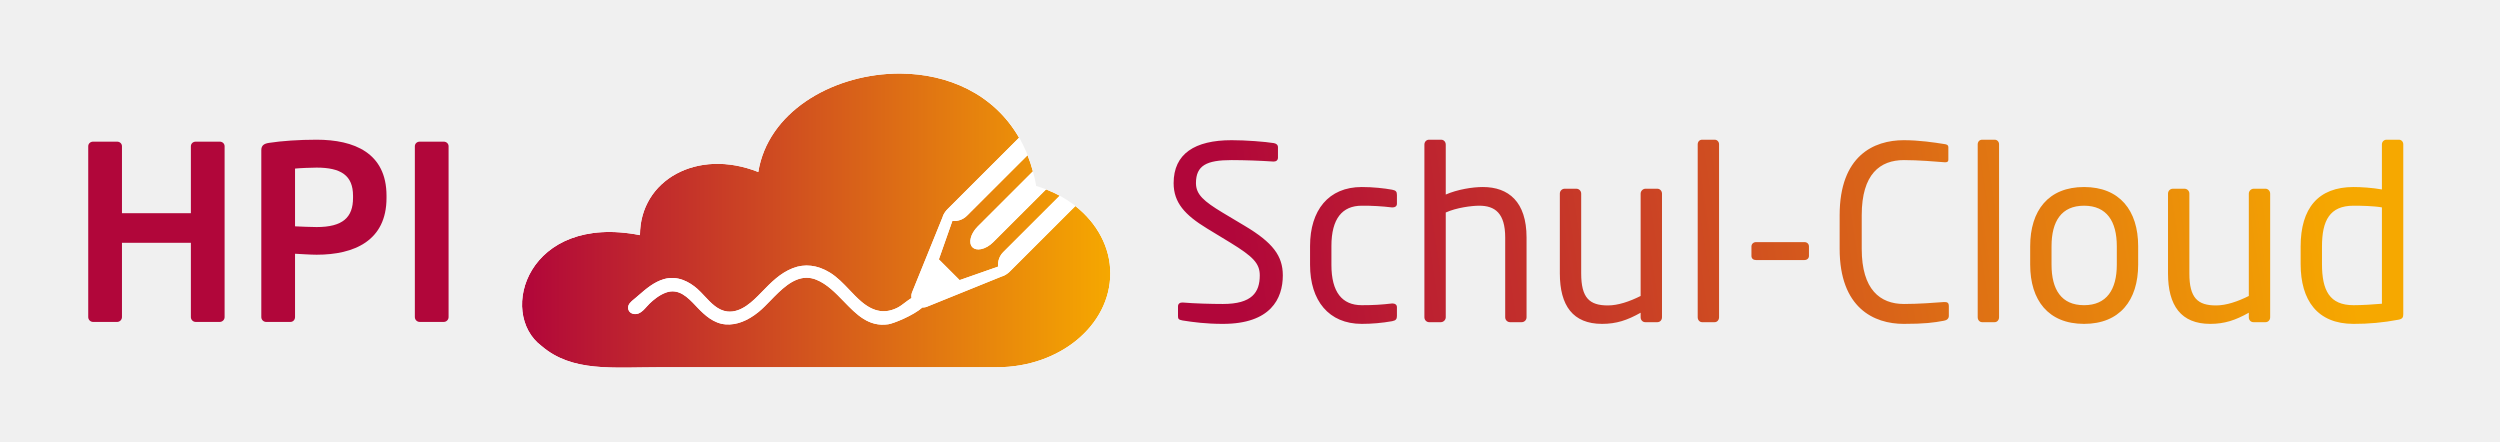
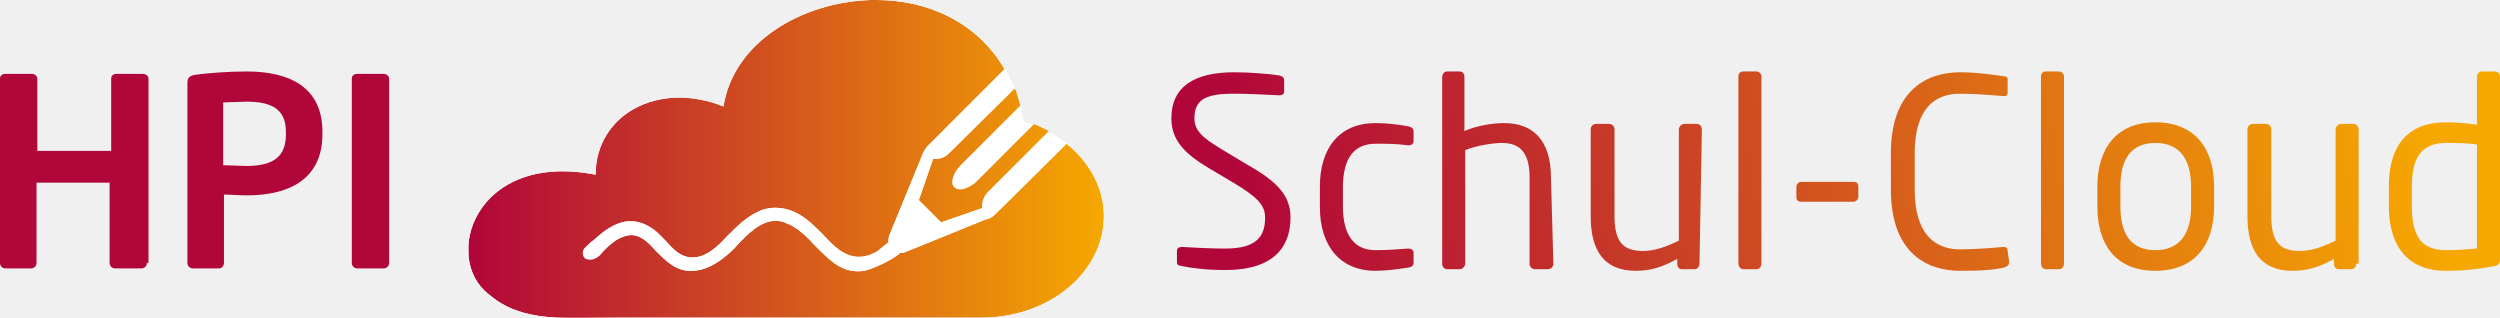
- <svg xmlns="http://www.w3.org/2000/svg" xmlns:xlink="http://www.w3.org/1999/xlink" width="340" height="60">
-   <defs>
-     <linearGradient id="a" x1="4.987%" x2="95.077%" y1="51.01%" y2="48.989%">
-       <stop offset="0%" stop-color="#B1063A" />
-       <stop offset="100%" stop-color="#F6A800" />
-     </linearGradient>
-     <path id="b" d="M51.159 0c-.214.002-.428.006-.642.014-8.595.3-17.09 5.291-18.39 13.377-8.295-3.294-16.091 1.099-16.091 8.586C.745 18.981-3.352 32.558 2.643 37.051c4.198 3.593 9.595 2.894 16.492 2.894h45.473c8.495 0 15.392-5.69 15.392-12.778 0-3.516-1.774-6.806-4.747-9.149l-8.959 8.948c-.212.213-.707.565-1.062.634l-10.06 4.07c-.243.12-.486.152-.723.145-1.247 1.098-3.935 2.18-4.635 2.284-2.665.395-4.317-1.311-6.068-3.121-1.125-1.162-2.29-2.365-3.743-2.944a3.495 3.495 0 0 0-1.305-.261c-1.903 0-3.503 1.648-4.945 3.132-.55.566-1.069 1.099-1.571 1.507-1.521 1.238-3.031 1.806-4.463 1.707-1.665-.12-2.879-1.258-3.888-2.314l-.183-.194c-1.099-1.159-2.342-2.472-4.118-1.808-.895.337-1.688.996-2.195 1.49-.14.136-.27.282-.402.43-.322.36-.627.7-1.054.892-.329.146-.735.135-1.029-.032a.814.814 0 0 1-.421-.639c-.066-.551.389-.919.826-1.275.073-.059.143-.116.21-.174l.362-.312c1.045-.905 2.126-1.841 3.49-2.228 1.871-.525 3.48.421 4.501 1.311.328.285.649.627.988.991.897.962 1.826 1.955 3.098 2.106 1.899.226 3.528-1.447 4.605-2.552l.118-.122c1.271-1.304 2.47-2.537 4.188-3.214 1.619-.637 3.362-.434 5.035.59 1.022.628 1.854 1.503 2.659 2.349.514.542 1.046 1.103 1.629 1.6 1.702 1.451 3.307 1.694 5.051.765.227-.121.507-.334.834-.581.29-.219.614-.461.943-.67a1.502 1.502 0 0 1 .139-.923l4.075-10.048c.069-.355.422-.849.633-1.061l9.781-9.769C64.13 2.7 57.841.048 51.503 0h-.344zM60.5 19.344a2.477 2.477 0 0 1-1.979.705l-1.836 5.225 2.825 2.822 5.23-1.835a2.467 2.467 0 0 1 .705-1.977l7.681-7.671a16.243 16.243 0 0 0-1.864-.856l-7.177 7.168c-.508.507-1.099.847-1.667.958-.494.095-.901.005-1.16-.251-.584-.584-.267-1.852.707-2.825l7.513-7.505a20.272 20.272 0 0 0-.73-2.197L60.5 19.344z" />
-     <linearGradient id="c" x1="0%" y1="50%" y2="50%">
-       <stop offset="0%" stop-color="#B1053A" />
-       <stop offset="100%" stop-color="#F6A800" />
-     </linearGradient>
-   </defs>
-   <g fill="none" fill-rule="evenodd">
-     <g fill-rule="nonzero">
-       <path fill="#B1063A" d="M30.546 43.123c0 .363-.297.66-.66.66h-3.267a.662.662 0 0 1-.66-.66V33.025h-9.372v10.098c0 .363-.297.66-.66.66H12.66a.662.662 0 0 1-.66-.66V19.891c0-.363.297-.627.66-.627h3.267c.363 0 .66.264.66.627v9.108h9.372v-9.108c0-.363.297-.627.66-.627h3.267c.363 0 .66.264.66.627v23.232zm22.02-16.203c0 5.841-4.422 7.722-9.504 7.722-.858 0-2.178-.099-2.937-.132v8.613c0 .363-.264.66-.627.66h-3.3a.662.662 0 0 1-.66-.66V20.419c0-.66.396-.891 1.056-.99 1.716-.264 4.059-.429 6.468-.429 5.082 0 9.504 1.782 9.504 7.623v.297zm-4.554 0v-.297c0-2.772-1.65-3.828-4.95-3.828-.693 0-2.343.066-2.937.132v7.854c.528.033 2.376.099 2.937.099 3.564 0 4.95-1.32 4.95-3.96zm12.995 16.203c0 .363-.297.66-.66.66H57.08a.662.662 0 0 1-.66-.66V19.891c0-.363.297-.627.66-.627h3.267c.362 0 .66.264.66.627v23.232z" />
-       <path fill="url(#a)" d="M162.464 18.447c0 3.168-1.65 6.6-8.151 6.6-2.31 0-4.026-.231-5.478-.462-.561-.099-.627-.231-.627-.594v-1.32c0-.363.263-.528.56-.528h.1c1.518.132 3.927.198 5.445.198 3.96 0 5.016-1.584 5.016-3.894 0-1.65-.958-2.574-3.96-4.422l-3.202-1.947c-3.036-1.848-4.554-3.531-4.554-6.171 0-3.993 2.871-5.841 7.887-5.841 1.947 0 4.488.198 5.743.396.33.066.56.231.56.561v1.419c0 .33-.23.528-.56.528h-.066a93.138 93.138 0 0 0-5.677-.198c-3.399 0-4.85.726-4.85 3.135 0 1.551 1.088 2.475 3.596 3.993l3.036 1.815c3.828 2.277 5.181 4.092 5.181 6.732zm15.519 5.511c0 .429-.132.627-.66.726a23.933 23.933 0 0 1-4.125.363c-4.488 0-7.03-3.168-7.03-8.019v-2.574c0-4.851 2.509-8.019 7.03-8.019 1.518 0 3.036.165 4.125.363.528.099.66.264.66.726v1.188c0 .33-.264.495-.561.495h-.132a32.18 32.18 0 0 0-4.092-.231c-2.64 0-4.125 1.749-4.125 5.478v2.574c0 3.696 1.452 5.478 4.125 5.478 1.617 0 2.64-.066 4.092-.231h.132c.297 0 .56.165.56.495v1.188zm17.628.198c0 .363-.297.66-.66.66h-1.584a.662.662 0 0 1-.66-.66V13.299c0-3.3-1.386-4.323-3.531-4.323-1.023 0-3.102.264-4.554.924v14.256c0 .33-.297.66-.66.66h-1.617c-.33 0-.627-.297-.627-.66V.66c0-.363.264-.66.627-.66h1.65c.363 0 .627.297.627.66v6.798c1.584-.693 3.63-1.023 5.049-1.023 3.498 0 5.94 2.013 5.94 6.864v10.857zm18.42 0c0 .363-.264.66-.627.66h-1.65c-.363 0-.627-.297-.627-.66v-.627c-1.815 1.023-3.3 1.518-5.247 1.518-3.96 0-5.742-2.475-5.742-6.864V7.326c0-.363.297-.66.66-.66h1.584c.363 0 .66.297.66.66v10.857c0 3.333 1.122 4.356 3.63 4.356 1.386 0 2.937-.528 4.455-1.287V7.326c0-.33.297-.66.66-.66h1.617c.33 0 .627.297.627.66v16.83zm7.76 0c0 .33-.23.66-.593.66h-1.716c-.33 0-.594-.297-.594-.66V.627c0-.33.23-.627.594-.627h1.716c.33 0 .594.264.594.627v23.529zm12.227-8.349c0 .33-.264.561-.627.561h-6.567c-.363 0-.627-.198-.627-.561V14.52c0-.33.264-.594.627-.594h6.567c.363 0 .627.231.627.594v1.287zm19.024 8.151c0 .396-.297.594-.66.66-1.386.264-2.673.429-5.478.429-4.06 0-8.712-2.178-8.712-10.197v-4.587c0-8.085 4.653-10.197 8.712-10.197 2.079 0 4.092.297 5.544.528.297.033.528.132.528.429v1.683c0 .198-.066.363-.396.363h-.1c-1.187-.099-3.63-.297-5.543-.297-3.234 0-5.742 1.881-5.742 7.491v4.587c0 5.544 2.508 7.491 5.742 7.491 1.88 0 4.257-.165 5.445-.264h.132c.363 0 .528.165.528.528v1.353zm6.83.198c0 .33-.231.66-.594.66h-1.716c-.33 0-.594-.297-.594-.66V.627c0-.33.231-.627.594-.627h1.716c.33 0 .594.264.594.627v23.529zm18.918-7.161c0 4.851-2.508 8.052-7.359 8.052-4.85 0-7.326-3.201-7.326-8.052v-2.508c0-4.851 2.475-8.052 7.326-8.052 4.851 0 7.36 3.201 7.36 8.052v2.508zm-2.904 0v-2.508c0-3.366-1.353-5.511-4.455-5.511-3.069 0-4.422 2.112-4.422 5.511v2.508c0 3.366 1.32 5.511 4.422 5.511 3.07 0 4.455-2.112 4.455-5.511zm20.856 7.161c0 .363-.264.66-.627.66h-1.65c-.363 0-.627-.297-.627-.66v-.627c-1.815 1.023-3.3 1.518-5.247 1.518-3.96 0-5.742-2.475-5.742-6.864V7.326c0-.363.297-.66.66-.66h1.584c.363 0 .66.297.66.66v10.857c0 3.333 1.122 4.356 3.63 4.356 1.386 0 2.937-.528 4.455-1.287V7.326c0-.33.297-.66.66-.66h1.617c.33 0 .627.297.627.66v16.83zm18.103-.429c0 .429-.1.66-.693.759a31.748 31.748 0 0 1-6.072.561c-4.917 0-7.194-3.201-7.194-8.151V14.52c0-5.181 2.376-8.085 7.194-8.085 1.023 0 2.574.099 3.86.33V.627c0-.33.265-.627.628-.627h1.683c.33 0 .594.264.594.627v23.1zm-2.904-1.419V9.207c-1.09-.198-2.805-.231-3.861-.231-3.234 0-4.29 2.013-4.29 5.544v2.376c0 3.597 1.023 5.61 4.29 5.61 1.122 0 2.739-.099 3.86-.198z" transform="translate(12 19)" />
+ <svg xmlns="http://www.w3.org/2000/svg" enable-background="new 0 0 314.8 40" viewBox="0 0 314.8 40">
+   <linearGradient id="a" gradientTransform="matrix(167.232 0 0 -25.0473 24595.715 10088.716)" gradientUnits="userSpaceOnUse" x1="-146.143" x2="-145.242" y1="401.916" y2="401.937">
+     <stop offset="0" stop-color="#b1063a" />
+     <stop offset="1" stop-color="#f6a800" />
+   </linearGradient>
+   <mask id="b" height="40" maskUnits="userSpaceOnUse" width="80" x="-12" y="-10">
+     <g>
+       <path clip-rule="evenodd" d="m39.2-10c-.2 0-.4 0-.6 0-8.7.3-17.2 5.3-18.5 13.4-8.3-3.3-16.1 1.1-16.1 8.6-15.3-3-19.4 10.6-13.4 15.1 4.2 3.6 9.6 2.9 16.5 2.9h45.5c8.5 0 15.4-5.7 15.4-12.8 0-3.5-1.8-6.8-4.7-9.1l-9 8.9c-.2.2-.7.6-1.1.6l-10.1 4.1c-.2.1-.5.2-.7.1-1.2 1.1-3.9 2.2-4.6 2.3-2.7.4-4.3-1.3-6.1-3.1-1.1-1.2-2.3-2.4-3.7-2.9-.4-.2-.9-.3-1.3-.3-1.9 0-3.5 1.6-4.9 3.1-.5.6-1.1 1.1-1.6 1.5-1.5 1.2-3 1.8-4.5 1.7-1.7-.1-2.9-1.3-3.9-2.3l-.2-.2c-1.1-1.2-2.3-2.5-4.1-1.8-.9.3-1.7 1-2.2 1.5-.1.1-.3.3-.4.4-.3.4-.6.7-1.1.9-.3.1-.7.1-1 0-.2-.1-.4-.4-.4-.6-.1-.6.4-.9.8-1.3.1-.1.1-.1.2-.2l.4-.3c1-.9 2.1-1.8 3.5-2.2 1.9-.5 3.5.4 4.5 1.3.3.3.6.6 1 1 .9 1 1.8 2 3.1 2.1 1.9.2 3.5-1.4 4.6-2.6l.1-.1c1.3-1.3 2.5-2.5 4.2-3.2 1.6-.6 3.4-.4 5 .6 1 .6 1.9 1.5 2.7 2.3.5.5 1 1.1 1.6 1.6 1.7 1.5 3.3 1.7 5.1.8.2-.1.5-.3.8-.6.3-.2.6-.5.9-.7-.1-.3 0-.6.1-.9l4.1-10c.1-.4.4-.8.6-1.1l9.8-9.8c-3.5-6-9.8-8.7-16.1-8.7zm9.3 19.3c-.5.5-1.2.8-2 .7l-1.8 5.2 2.8 2.8 5.2-1.8c-.1-.7.2-1.5.7-2l7.7-7.7c-.6-.3-1.2-.6-1.9-.9l-7.2 7.2c-.5.5-1.1.8-1.7 1-.5.1-.9 0-1.2-.3-.4-.5-.1-1.7.9-2.7l7.5-7.5c-.2-.7-.4-1.5-.7-2.2z" fill="#fff" fill-rule="evenodd" />
    </g>
-     <path fill="#FFF" d="M121.517 10.014c-8.596.3-17.091 5.291-18.39 13.377-8.296-3.294-16.09 1.098-16.09 8.585-15.292-2.995-19.39 10.581-13.393 15.074 4.197 3.593 9.595 2.895 16.49 2.895h45.475c8.495 0 15.39-5.69 15.39-12.778 0-5.29-3.997-10.083-10.093-11.88v-.099c-2-11.08-10.794-15.474-19.39-15.174" />
+   </mask>
+   <linearGradient id="c" gradientTransform="matrix(79.9997 0 0 -39.9998 17292.943 15904.948)" gradientUnits="userSpaceOnUse" x1="-216.312" x2="-215.312" y1="397.375" y2="397.375">
+     <stop offset="0" stop-color="#b1053a" />
+     <stop offset="1" stop-color="#f6a800" />
+   </linearGradient>
+   <g>
+     <g>
+       <path d="m18.5 33.1c0 .4-.3.7-.7.7h-3.3c-.4 0-.7-.3-.7-.7v-10.1h-9.2v10.1c0 .4-.3.7-.7.7h-3.2c-.4 0-.7-.3-.7-.7v-23.2c0-.4.3-.6.7-.6h3.3c.4 0 .7.3.7.6v9.1h9.3v-9.1c0-.4.3-.6.7-.6h3.3c.4 0 .7.3.7.6v23.2zm22.1-16.2c0 5.8-4.4 7.7-9.5 7.7-.9 0-2.2-.1-2.9-.1v8.6c0 .4-.3.7-.6.7h-3.3c-.4 0-.7-.3-.7-.7v-22.7c0-.7.4-.9 1.1-1 1.6-.2 4-.4 6.4-.4 5.1 0 9.5 1.8 9.5 7.6zm-4.6 0v-.3c0-2.8-1.7-3.8-5-3.8-.7 0-2.3.1-2.9.1v7.9c.5 0 2.4.1 2.9.1 3.6 0 5-1.3 5-4zm13 16.2c0 .4-.3.7-.7.7h-3.3c-.4 0-.7-.3-.7-.7v-23.2c0-.4.3-.6.7-.6h3.3c.4 0 .7.3.7.6z" fill="#b1063a" />
+       <path d="m162.5 27.4c0 3.2-1.6 6.6-8.2 6.6-2.3 0-4-.2-5.5-.5-.6-.1-.6-.2-.6-.6v-1.3c0-.4.3-.5.6-.5h.1c1.5.1 3.9.2 5.4.2 4 0 5-1.6 5-3.9 0-1.6-1-2.6-4-4.4l-3.2-1.9c-3-1.8-4.6-3.5-4.6-6.2 0-4 2.9-5.8 7.9-5.8 1.9 0 4.5.2 5.7.4.3.1.6.2.6.6v1.4c0 .3-.2.5-.6.5h-.1c-1.9-.1-3.8-.2-5.7-.2-3.4 0-4.9.7-4.9 3.1 0 1.6 1.1 2.5 3.6 4l3 1.8c4.1 2.3 5.5 4.1 5.5 6.7zm15.5 5.6c0 .4-.1.6-.7.7-1.4.2-2.7.4-4.1.4-4.5 0-7-3.2-7-8v-2.6c0-4.9 2.5-8 7-8 1.5 0 3 .2 4.1.4.5.1.7.3.7.7v1.2c0 .3-.3.5-.6.5h-.1c-1.4-.2-2.7-.2-4.1-.2-2.6 0-4.1 1.7-4.1 5.5v2.4c0 3.7 1.5 5.5 4.1 5.5 1.6 0 2.6-.1 4.1-.2h.1c.3 0 .6.2.6.5zm17.6.2c0 .4-.3.7-.7.7h-1.6c-.4 0-.7-.3-.7-.7v-10.9c0-3.3-1.4-4.3-3.5-4.3-1 0-3.1.3-4.6.9v14.3c0 .3-.3.7-.7.7h-1.6c-.3 0-.6-.3-.6-.7v-23.5c0-.4.3-.7.6-.7h1.6c.4 0 .6.3.6.7v6.8c1.6-.7 3.6-1 5-1 3.5 0 5.9 2 5.9 6.9zm18.4 0c0 .4-.3.7-.6.7h-1.6c-.4 0-.6-.3-.6-.7v-.6c-1.8 1-3.3 1.5-5.2 1.5-4 0-5.7-2.5-5.7-6.9v-10.9c0-.4.3-.7.7-.7h1.6c.4 0 .7.3.7.7v10.9c0 3.3 1.1 4.4 3.6 4.4 1.4 0 2.9-.5 4.5-1.3v-14c0-.3.3-.7.7-.7h1.6c.3 0 .6.3.6.7zm7.8 0c0 .3-.2.7-.6.7h-1.7c-.3 0-.6-.3-.6-.7v-23.6c0-.3.2-.6.6-.6h1.7c.3 0 .6.3.6.6zm12.2-8.4c0 .3-.3.6-.6.6h-6.6c-.4 0-.6-.2-.6-.6v-1.3c0-.3.3-.6.6-.6h6.6c.4 0 .6.2.6.6zm19 8.2c0 .4-.3.6-.7.7-1.4.3-2.7.4-5.5.4-4.1 0-8.7-2.2-8.7-10.2v-4.6c0-8.1 4.7-10.2 8.7-10.2 2.1 0 4.1.3 5.5.5.3 0 .5.1.5.4v1.7c0 .2-.1.4-.4.4h-.1c-1.2-.1-3.6-.3-5.5-.3-3.2 0-5.7 1.9-5.7 7.5v4.6c0 5.5 2.5 7.5 5.7 7.5 1.9 0 4.3-.2 5.4-.3h.1c.4 0 .5.2.5.5zm6.9.2c0 .3-.2.7-.6.7h-1.7c-.3 0-.6-.3-.6-.7v-23.6c0-.3.2-.6.6-.6h1.7c.3 0 .6.3.6.6zm18.9-7.2c0 4.9-2.5 8.1-7.4 8.1s-7.3-3.2-7.3-8.1v-2.5c0-4.9 2.5-8.1 7.3-8.1 4.9 0 7.4 3.2 7.4 8.1zm-2.9 0v-2.5c0-3.4-1.4-5.5-4.5-5.5s-4.4 2.1-4.4 5.5v2.5c0 3.4 1.3 5.5 4.4 5.5s4.5-2.1 4.5-5.5zm20.8 7.2c0 .4-.3.7-.6.7h-1.6c-.4 0-.6-.3-.6-.7v-.6c-1.8 1-3.3 1.5-5.2 1.5-4 0-5.7-2.5-5.7-6.9v-10.9c0-.4.3-.7.7-.7h1.6c.4 0 .7.3.7.7v10.9c0 3.3 1.1 4.4 3.6 4.4 1.4 0 2.9-.5 4.5-1.3v-14c0-.3.3-.7.7-.7h1.6c.3 0 .6.3.6.7v16.9zm18.1-.5c0 .4-.1.7-.7.8-2 .4-4 .6-6.1.6-4.9 0-7.2-3.2-7.2-8.2v-2.4c0-5.2 2.4-8.1 7.2-8.1 1 0 2.6.1 3.9.3v-6.1c0-.3.3-.6.6-.6h1.7c.3 0 .6.3.6.6zm-2.9-1.4v-13.1c-1.1-.2-2.8-.2-3.9-.2-3.2 0-4.3 2-4.3 5.5v2.4c0 3.6 1 5.6 4.3 5.6 1.2 0 2.8-.1 3.9-.2z" fill="url(#a)" />
+     </g>
+     <path clip-rule="evenodd" d="m109.5 0c-8.6.3-17.1 5.3-18.4 13.4-8.3-3.3-16.1 1.1-16.1 8.6-15.3-3-19.4 10.6-13.4 15.1 4.2 3.6 9.6 2.9 16.5 2.9h45.5c8.5 0 15.4-5.7 15.4-12.8 0-5.3-4-10.1-10.1-11.9v-.1c-2-11.1-10.8-15.5-19.4-15.2" fill="#fff" fill-rule="evenodd" />
    <g transform="translate(71 10)">
-       <mask id="d" fill="#fff">
-         <use xlink:href="#b" />
-       </mask>
-       <path fill="url(#c)" d="M51.159 0c-.214.002-.428.006-.642.014-8.595.3-17.09 5.291-18.39 13.377-8.295-3.294-16.091 1.099-16.091 8.586C.745 18.981-3.352 32.558 2.643 37.051c4.198 3.593 9.595 2.894 16.492 2.894h45.473c8.495 0 15.392-5.69 15.392-12.778 0-3.516-1.774-6.806-4.747-9.149l-8.959 8.948c-.212.213-.707.565-1.062.634l-10.06 4.07c-.243.12-.486.152-.723.145-1.247 1.098-3.935 2.18-4.635 2.284-2.665.395-4.317-1.311-6.068-3.121-1.125-1.162-2.29-2.365-3.743-2.944a3.495 3.495 0 0 0-1.305-.261c-1.903 0-3.503 1.648-4.945 3.132-.55.566-1.069 1.099-1.571 1.507-1.521 1.238-3.031 1.806-4.463 1.707-1.665-.12-2.879-1.258-3.888-2.314l-.183-.194c-1.099-1.159-2.342-2.472-4.118-1.808-.895.337-1.688.996-2.195 1.49-.14.136-.27.282-.402.43-.322.36-.627.7-1.054.892-.329.146-.735.135-1.029-.032a.814.814 0 0 1-.421-.639c-.066-.551.389-.919.826-1.275.073-.059.143-.116.21-.174l.362-.312c1.045-.905 2.126-1.841 3.49-2.228 1.871-.525 3.48.421 4.501 1.311.328.285.649.627.988.991.897.962 1.826 1.955 3.098 2.106 1.899.226 3.528-1.447 4.605-2.552l.118-.122c1.271-1.304 2.47-2.537 4.188-3.214 1.619-.637 3.362-.434 5.035.59 1.022.628 1.854 1.503 2.659 2.349.514.542 1.046 1.103 1.629 1.6 1.702 1.451 3.307 1.694 5.051.765.227-.121.507-.334.834-.581.29-.219.614-.461.943-.67a1.502 1.502 0 0 1 .139-.923l4.075-10.048c.069-.355.422-.849.633-1.061l9.781-9.769C64.13 2.7 57.841.048 51.503 0h-.344zM60.5 19.344a2.477 2.477 0 0 1-1.979.705l-1.836 5.225 2.825 2.822 5.23-1.835a2.467 2.467 0 0 1 .705-1.977l7.681-7.671a16.243 16.243 0 0 0-1.864-.856l-7.177 7.168c-.508.507-1.099.847-1.667.958-.494.095-.901.005-1.16-.251-.584-.584-.267-1.852.707-2.825l7.513-7.505a20.272 20.272 0 0 0-.73-2.197L60.5 19.344z" mask="url(#d)" />
+       <path clip-rule="evenodd" d="m39.2-10c-.2 0-.4 0-.6 0-8.7.3-17.2 5.3-18.5 13.4-8.3-3.3-16.1 1.1-16.1 8.6-15.3-3-19.4 10.6-13.4 15.1 4.2 3.6 9.6 2.9 16.5 2.9h45.5c8.5 0 15.4-5.7 15.4-12.8 0-3.5-1.8-6.8-4.7-9.1l-9 8.9c-.2.2-.7.6-1.1.6l-10.1 4.1c-.2.1-.5.2-.7.1-1.2 1.1-3.9 2.2-4.6 2.3-2.7.4-4.3-1.3-6.1-3.1-1.1-1.2-2.3-2.4-3.7-2.9-.4-.2-.9-.3-1.3-.3-1.9 0-3.5 1.6-4.9 3.1-.5.6-1.1 1.1-1.6 1.5-1.5 1.2-3 1.8-4.5 1.7-1.7-.1-2.9-1.3-3.9-2.3l-.2-.2c-1.1-1.2-2.3-2.5-4.1-1.8-.9.3-1.7 1-2.2 1.5-.1.1-.3.3-.4.4-.3.4-.6.7-1.1.9-.3.1-.7.1-1 0-.2-.1-.4-.4-.4-.6-.1-.6.4-.9.8-1.3.1-.1.1-.1.2-.2l.4-.3c1-.9 2.1-1.8 3.5-2.2 1.9-.5 3.5.4 4.5 1.3.3.3.6.6 1 1 .9 1 1.8 2 3.1 2.1 1.9.2 3.5-1.4 4.6-2.6l.1-.1c1.3-1.3 2.5-2.5 4.2-3.2 1.6-.6 3.4-.4 5 .6 1 .6 1.9 1.5 2.7 2.3.5.5 1 1.1 1.6 1.6 1.7 1.5 3.3 1.7 5.1.8.2-.1.5-.3.8-.6.3-.2.6-.5.9-.7-.1-.3 0-.6.1-.9l4.1-10c.1-.4.4-.8.6-1.1l9.8-9.8c-3.5-6-9.8-8.7-16.1-8.7zm9.3 19.3c-.5.5-1.2.8-2 .7l-1.8 5.2 2.8 2.8 5.2-1.8c-.1-.7.2-1.5.7-2l7.7-7.7c-.6-.3-1.2-.6-1.9-.9l-7.2 7.2c-.5.5-1.1.8-1.7 1-.5.1-.9 0-1.2-.3-.4-.5-.1-1.7.9-2.7l7.5-7.5c-.2-.7-.4-1.5-.7-2.2z" fill="url(#c)" fill-rule="evenodd" mask="url(#b)" />
    </g>
  </g>
</svg>
